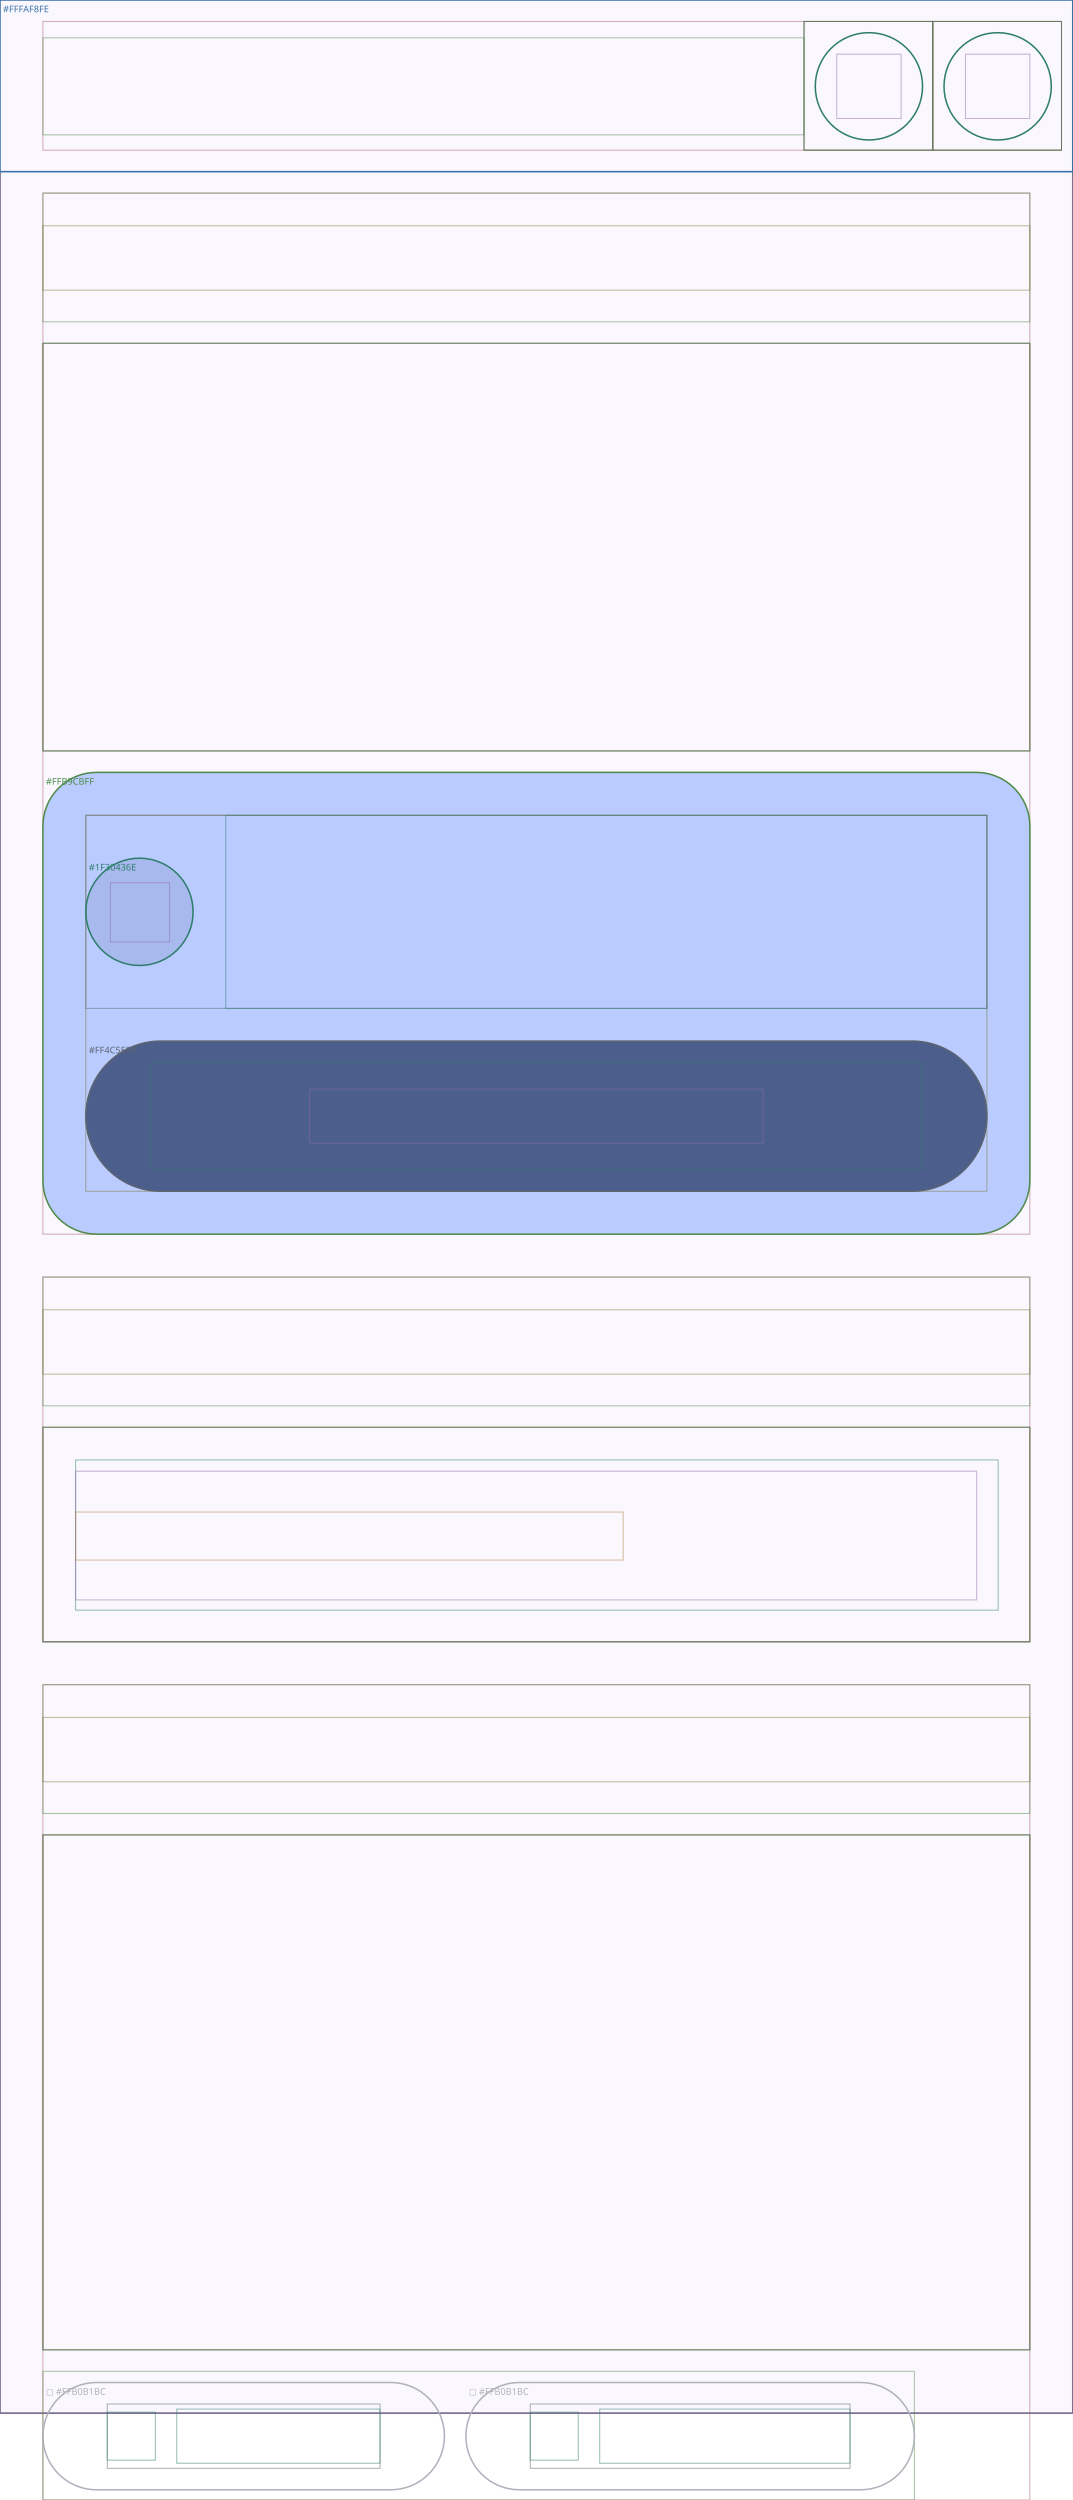
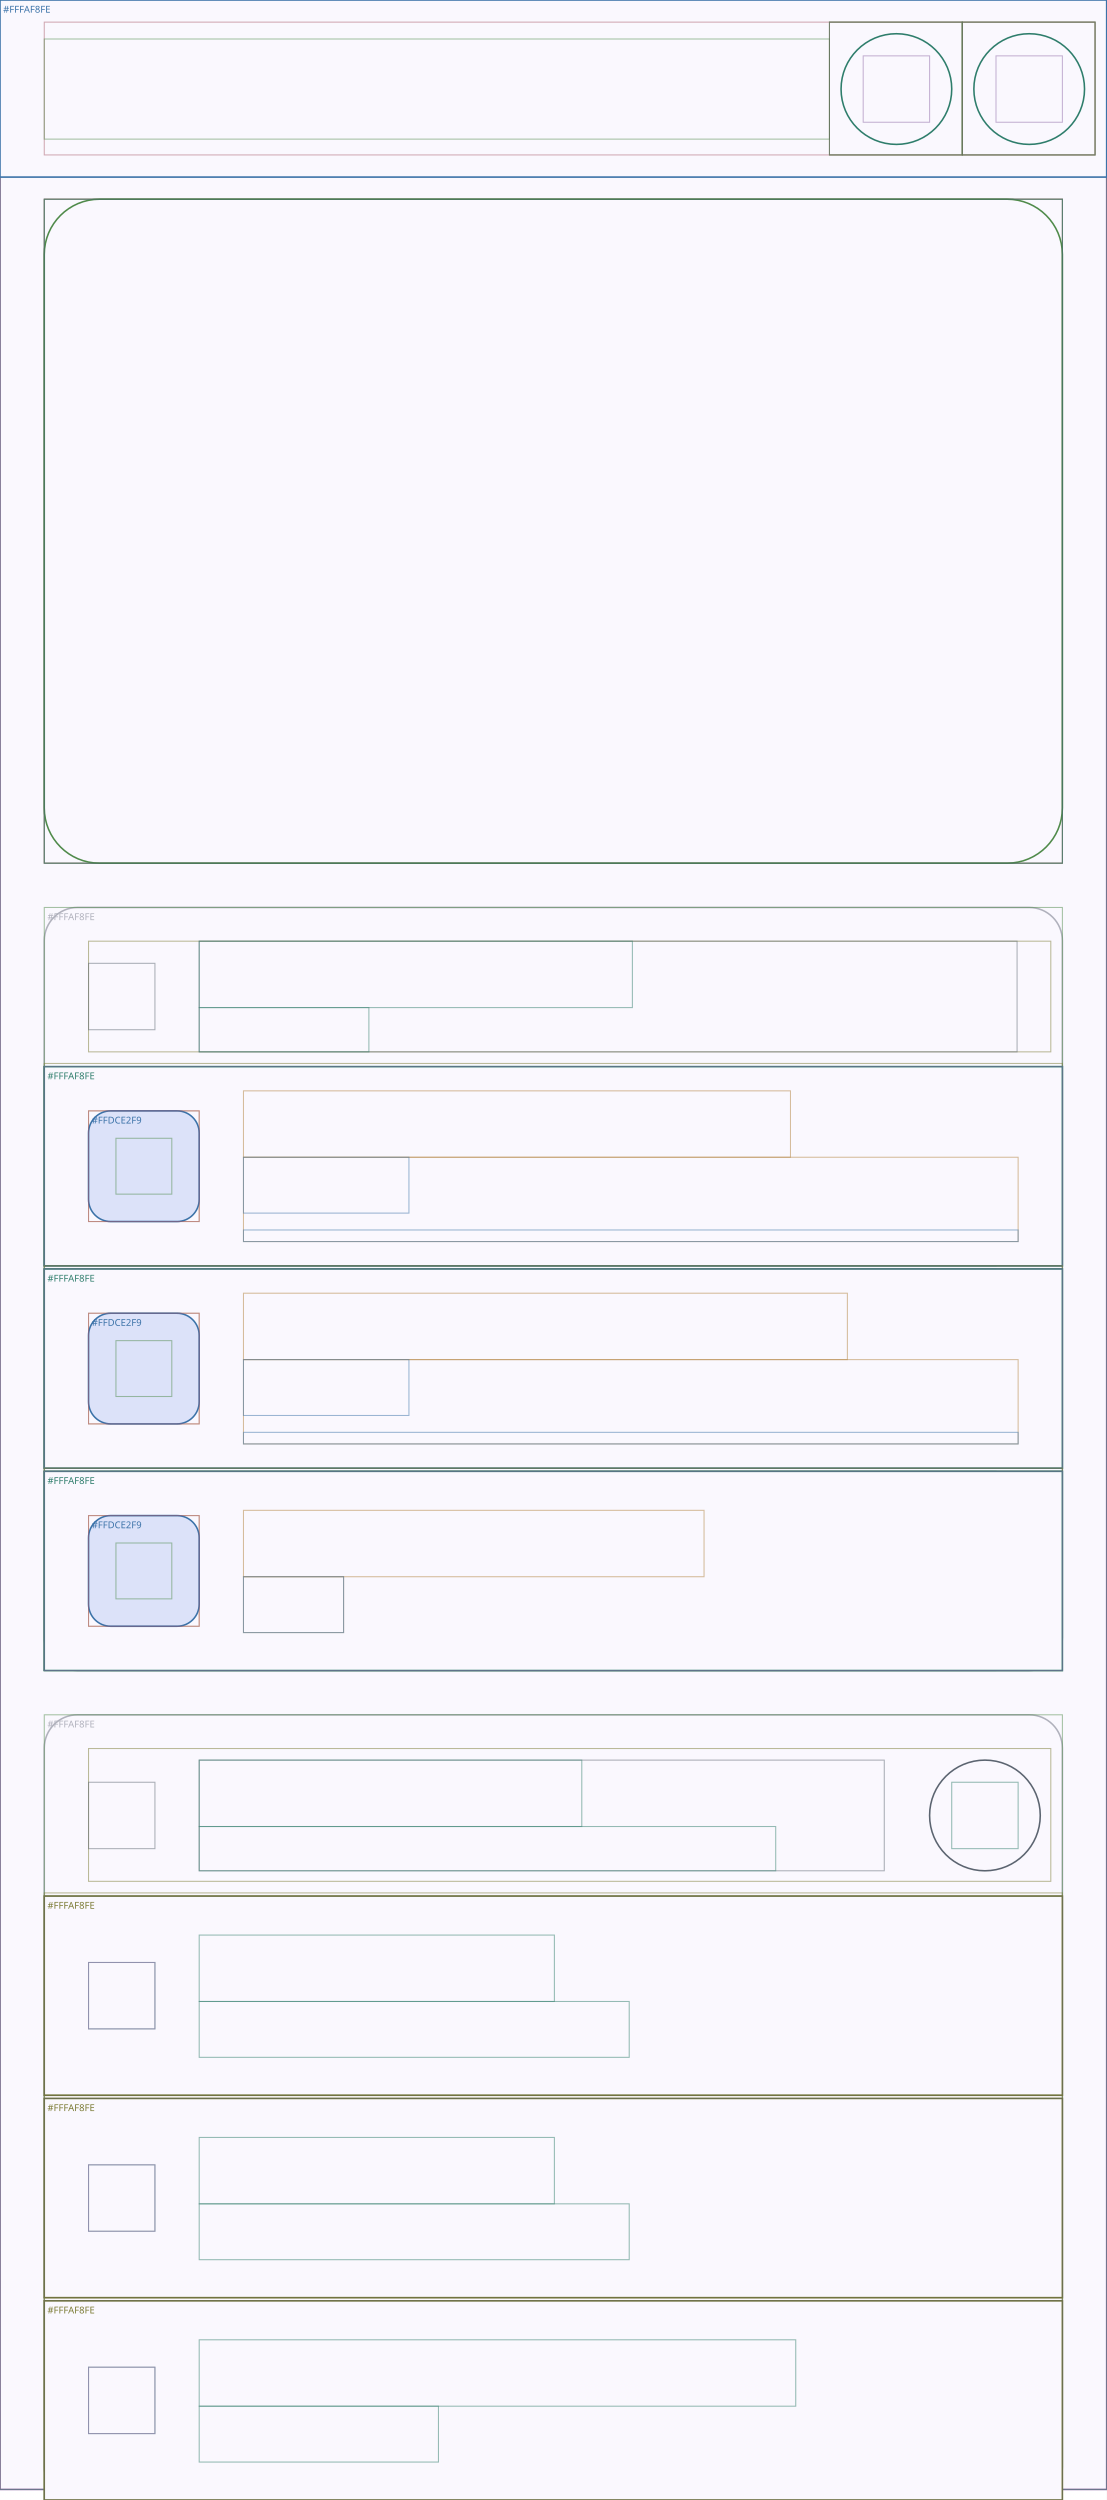
- <svg xmlns="http://www.w3.org/2000/svg" viewBox="0 0 1050 2447" width="1050" height="2447" role="img" aria-label="composeApp/HomeHeadphonesPreview layout wireframe">
-   <rect width="1050" height="2447" fill="#ffffff" />
+ <svg xmlns="http://www.w3.org/2000/svg" viewBox="0 0 1050 2372" width="1050" height="2372" role="img" aria-label="composeApp/HomeHeadphonesPreview layout wireframe">
+   <rect width="1050" height="2372" fill="#ffffff" />
  <g>
    <rect x="0" y="0" width="1050" height="2362" fill="none" fill-opacity="0" stroke="#5B6470" stroke-width="1" stroke-opacity="0.5" />
  </g>
  <g>
    <rect x="0" y="0" width="1050" height="2362" fill="none" fill-opacity="0" stroke="#2E7D6B" stroke-width="1" stroke-opacity="0.5" />
  </g>
  <g>
    <rect x="0" y="0" width="1050" height="2362" fill="#FAF8FE" fill-opacity="1" stroke="#8E6BA8" stroke-width="1.5" stroke-opacity="1" />
    <text x="3" y="12" font-family="system-ui, sans-serif" font-size="9" fill="#8E6BA8">#FFFAF8FE</text>
  </g>
  <g>
    <rect x="0" y="0" width="1050" height="2362" fill="none" fill-opacity="0" stroke="#B0813B" stroke-width="1" stroke-opacity="0.5" />
  </g>
  <g>
    <rect x="0" y="168" width="1050" height="2194" fill="none" fill-opacity="0" stroke="#3B72A8" stroke-width="1" stroke-opacity="0.5" />
  </g>
  <g>
-     <rect x="42" y="189" width="966" height="1019" fill="none" fill-opacity="0" stroke="#A85B6B" stroke-width="1" stroke-opacity="0.5" />
-   </g>
-   <g>
-     <rect x="42" y="189" width="966" height="126" fill="none" fill-opacity="0" stroke="#4F8A4A" stroke-width="1" stroke-opacity="0.5" />
-   </g>
-   <g>
-     <rect x="42" y="221" width="966" height="63" fill="none" fill-opacity="0" stroke="#7A7A33" stroke-width="1" stroke-opacity="0.5" />
-   </g>
-   <g>
-     <rect x="42" y="336" width="966" height="399" fill="none" fill-opacity="0" stroke="#4F8A4A" stroke-width="1" stroke-opacity="0.5" />
-   </g>
-   <g>
-     <rect x="42" y="336" width="966" height="399" fill="none" fill-opacity="0" stroke="#7A7A33" stroke-width="1" stroke-opacity="0.5" />
-   </g>
-   <g>
-     <rect x="42" y="336" width="966" height="399" fill="none" fill-opacity="0" stroke="#5B6470" stroke-width="1" stroke-opacity="0.5" />
-   </g>
-   <g>
-     <path d="M94.5,756 H955.5 A52.5,52.5 0 0 1 1008,808.5 V1155.5 A52.5,52.5 0 0 1 955.5,1208 H94.5 A52.5,52.5 0 0 1 42,1155.5 V808.5 A52.5,52.5 0 0 1 94.5,756 Z" fill="#B9CBFF" fill-opacity="1" stroke="#4F8A4A" stroke-width="1.5" stroke-opacity="1" />
-     <text x="45" y="768" font-family="system-ui, sans-serif" font-size="9" fill="#4F8A4A">#FFB9CBFF</text>
-   </g>
-   <g>
-     <rect x="84" y="798" width="882" height="368" fill="none" fill-opacity="0" stroke="#7A7A33" stroke-width="1" stroke-opacity="0.5" />
-   </g>
-   <g>
-     <rect x="84" y="798" width="882" height="189" fill="none" fill-opacity="0" stroke="#5B6470" stroke-width="1" stroke-opacity="0.5" />
-   </g>
-   <g>
-     <path d="M136.5,840 H136.5 A52.5,52.5 0 0 1 189,892.5 V892.5 A52.5,52.5 0 0 1 136.5,945 H136.5 A52.5,52.5 0 0 1 84,892.5 V892.5 A52.5,52.5 0 0 1 136.5,840 Z" fill="#30436E" fill-opacity="0.122" stroke="#2E7D6B" stroke-width="1.5" stroke-opacity="1" />
-     <text x="87" y="852" font-family="system-ui, sans-serif" font-size="9" fill="#2E7D6B">#1F30436E</text>
-   </g>
-   <g>
-     <rect x="108" y="864" width="58" height="58" fill="none" fill-opacity="0" stroke="#8E6BA8" stroke-width="1" stroke-opacity="0.5" />
-   </g>
-   <g>
-     <rect x="221" y="798" width="745" height="189" fill="none" fill-opacity="0" stroke="#2E7D6B" stroke-width="1" stroke-opacity="0.5" />
-   </g>
-   <g>
-     <path d="M157.5,1019 H892.5 A73.5,73.5 0 0 1 966,1092.5 V1092.5 A73.5,73.5 0 0 1 892.5,1166 H157.5 A73.5,73.5 0 0 1 84,1092.5 V1092.5 A73.5,73.5 0 0 1 157.5,1019 Z" fill="#4C5E8B" fill-opacity="1" stroke="#5B6470" stroke-width="1.5" stroke-opacity="1" />
-     <text x="87" y="1031" font-family="system-ui, sans-serif" font-size="9" fill="#5B6470">#FF4C5E8B</text>
-   </g>
-   <g>
-     <rect x="147" y="1040" width="756" height="105" fill="none" fill-opacity="0" stroke="#2E7D6B" stroke-width="1" stroke-opacity="0.5" />
-   </g>
-   <g>
-     <rect x="303" y="1066" width="444" height="53" fill="none" fill-opacity="0" stroke="#8E6BA8" stroke-width="1" stroke-opacity="0.5" />
-   </g>
-   <g>
-     <rect x="42" y="1250" width="966" height="357" fill="none" fill-opacity="0" stroke="#A85B6B" stroke-width="1" stroke-opacity="0.5" />
-   </g>
-   <g>
-     <rect x="42" y="1250" width="966" height="126" fill="none" fill-opacity="0" stroke="#4F8A4A" stroke-width="1" stroke-opacity="0.5" />
-   </g>
-   <g>
-     <rect x="42" y="1282" width="966" height="63" fill="none" fill-opacity="0" stroke="#7A7A33" stroke-width="1" stroke-opacity="0.5" />
-   </g>
-   <g>
-     <rect x="42" y="1397" width="966" height="210" fill="none" fill-opacity="0" stroke="#4F8A4A" stroke-width="1" stroke-opacity="0.5" />
-   </g>
-   <g>
-     <rect x="42" y="1397" width="966" height="210" fill="none" fill-opacity="0" stroke="#7A7A33" stroke-width="1" stroke-opacity="0.5" />
-   </g>
-   <g>
-     <rect x="42" y="1397" width="966" height="210" fill="none" fill-opacity="0" stroke="#5B6470" stroke-width="1" stroke-opacity="0.5" />
-   </g>
-   <g>
-     <rect x="74" y="1429" width="903" height="147" fill="none" fill-opacity="0" stroke="#2E7D6B" stroke-width="1" stroke-opacity="0.5" />
-   </g>
-   <g>
-     <rect x="74" y="1440" width="882" height="126" fill="none" fill-opacity="0" stroke="#8E6BA8" stroke-width="1" stroke-opacity="0.5" />
-   </g>
-   <g>
-     <rect x="74" y="1480" width="536" height="47" fill="none" fill-opacity="0" stroke="#B0813B" stroke-width="1" stroke-opacity="0.5" />
-   </g>
-   <g>
-     <rect x="42" y="1649" width="966" height="798" fill="none" fill-opacity="0" stroke="#A85B6B" stroke-width="1" stroke-opacity="0.5" />
-   </g>
-   <g>
-     <rect x="42" y="1649" width="966" height="126" fill="none" fill-opacity="0" stroke="#4F8A4A" stroke-width="1" stroke-opacity="0.5" />
-   </g>
-   <g>
-     <rect x="42" y="1681" width="966" height="63" fill="none" fill-opacity="0" stroke="#7A7A33" stroke-width="1" stroke-opacity="0.5" />
-   </g>
-   <g>
-     <rect x="42" y="1796" width="966" height="504" fill="none" fill-opacity="0" stroke="#4F8A4A" stroke-width="1" stroke-opacity="0.5" />
-   </g>
-   <g>
-     <rect x="42" y="1796" width="966" height="504" fill="none" fill-opacity="0" stroke="#7A7A33" stroke-width="1" stroke-opacity="0.5" />
-   </g>
-   <g>
-     <rect x="42" y="1796" width="966" height="504" fill="none" fill-opacity="0" stroke="#5B6470" stroke-width="1" stroke-opacity="0.5" />
-   </g>
-   <g>
-     <rect x="42" y="2321" width="853" height="126" fill="none" fill-opacity="0" stroke="#4F8A4A" stroke-width="1" stroke-opacity="0.5" />
-   </g>
-   <g>
-     <path d="M94.5,2332 H382.5 A52.5,52.5 0 0 1 435,2384.5 V2384.5 A52.5,52.5 0 0 1 382.5,2437 H94.5 A52.5,52.5 0 0 1 42,2384.5 V2384.5 A52.5,52.5 0 0 1 94.5,2332 Z" fill="none" fill-opacity="0" stroke="#B0B1BC" stroke-width="1.5" stroke-opacity="1" />
-     <text x="45" y="2344" font-family="system-ui, sans-serif" font-size="9" fill="#B0B1BC">◻ #FFB0B1BC</text>
-   </g>
-   <g>
-     <rect x="105" y="2353" width="267" height="63" fill="none" fill-opacity="0" stroke="#5B6470" stroke-width="1" stroke-opacity="0.5" />
-   </g>
-   <g>
-     <rect x="105" y="2361" width="47" height="47" fill="none" fill-opacity="0" stroke="#2E7D6B" stroke-width="1" stroke-opacity="0.5" />
-   </g>
-   <g>
-     <rect x="173" y="2358" width="199" height="53" fill="none" fill-opacity="0" stroke="#2E7D6B" stroke-width="1" stroke-opacity="0.5" />
-   </g>
-   <g>
-     <path d="M508.5,2332 H842.5 A52.5,52.5 0 0 1 895,2384.5 V2384.5 A52.5,52.5 0 0 1 842.5,2437 H508.5 A52.5,52.5 0 0 1 456,2384.5 V2384.5 A52.5,52.5 0 0 1 508.5,2332 Z" fill="none" fill-opacity="0" stroke="#B0B1BC" stroke-width="1.5" stroke-opacity="1" />
-     <text x="459" y="2344" font-family="system-ui, sans-serif" font-size="9" fill="#B0B1BC">◻ #FFB0B1BC</text>
-   </g>
-   <g>
-     <rect x="519" y="2353" width="313" height="63" fill="none" fill-opacity="0" stroke="#5B6470" stroke-width="1" stroke-opacity="0.5" />
-   </g>
-   <g>
-     <rect x="519" y="2361" width="47" height="47" fill="none" fill-opacity="0" stroke="#2E7D6B" stroke-width="1" stroke-opacity="0.5" />
-   </g>
-   <g>
-     <rect x="587" y="2358" width="245" height="53" fill="none" fill-opacity="0" stroke="#2E7D6B" stroke-width="1" stroke-opacity="0.5" />
+     <rect x="42" y="189" width="966" height="630" fill="none" fill-opacity="0" stroke="#A85B6B" stroke-width="1" stroke-opacity="0.5" />
+   </g>
+   <g>
+     <path d="M94.5,189 H955.5 A52.5,52.5 0 0 1 1008,241.5 V766.5 A52.5,52.5 0 0 1 955.5,819 H94.5 A52.5,52.5 0 0 1 42,766.5 V241.5 A52.5,52.5 0 0 1 94.5,189 Z" fill="none" fill-opacity="0" stroke="#4F8A4A" stroke-width="1.5" stroke-opacity="1" />
+   </g>
+   <g>
+     <rect x="42" y="189" width="966" height="630" fill="none" fill-opacity="0" stroke="#7A7A33" stroke-width="1" stroke-opacity="0.5" />
+   </g>
+   <g>
+     <rect x="42" y="189" width="966" height="630" fill="none" fill-opacity="0" stroke="#5B6470" stroke-width="1" stroke-opacity="0.5" />
+   </g>
+   <g>
+     <rect x="42" y="189" width="966" height="630" fill="none" fill-opacity="0" stroke="#2E7D6B" stroke-width="1" stroke-opacity="0.5" />
+   </g>
+   <g>
+     <path d="M73.5,861 H976.5 A31.5,31.5 0 0 1 1008,892.5 V1553.5 A31.5,31.5 0 0 1 976.5,1585 H73.5 A31.5,31.5 0 0 1 42,1553.5 V892.5 A31.5,31.5 0 0 1 73.5,861 Z" fill="#FAF8FE" fill-opacity="1" stroke="#B0B1BC" stroke-width="1.5" stroke-opacity="1" />
+     <text x="45" y="873" font-family="system-ui, sans-serif" font-size="9" fill="#B0B1BC">#FFFAF8FE</text>
+   </g>
+   <g>
+     <rect x="42" y="861" width="966" height="724" fill="none" fill-opacity="0" stroke="#4F8A4A" stroke-width="1" stroke-opacity="0.5" />
+   </g>
+   <g>
+     <rect x="84" y="893" width="913" height="105" fill="none" fill-opacity="0" stroke="#7A7A33" stroke-width="1" stroke-opacity="0.5" />
+   </g>
+   <g>
+     <rect x="84" y="914" width="63" height="63" fill="none" fill-opacity="0" stroke="#5B6470" stroke-width="1" stroke-opacity="0.5" />
+   </g>
+   <g>
+     <rect x="189" y="893" width="776" height="105" fill="none" fill-opacity="0" stroke="#5B6470" stroke-width="1" stroke-opacity="0.5" />
+   </g>
+   <g>
+     <rect x="189" y="893" width="411" height="63" fill="none" fill-opacity="0" stroke="#2E7D6B" stroke-width="1" stroke-opacity="0.5" />
+   </g>
+   <g>
+     <rect x="189" y="956" width="161" height="42" fill="none" fill-opacity="0" stroke="#2E7D6B" stroke-width="1" stroke-opacity="0.5" />
+   </g>
+   <g>
+     <rect x="42" y="1009" width="966" height="3" fill="none" fill-opacity="0" stroke="#7A7A33" stroke-width="1" stroke-opacity="0.5" />
+   </g>
+   <g>
+     <rect x="42" y="1012" width="966" height="189" fill="none" fill-opacity="0" stroke="#7A7A33" stroke-width="1" stroke-opacity="0.5" />
+   </g>
+   <g>
+     <rect x="42" y="1012" width="966" height="189" fill="none" fill-opacity="0" stroke="#5B6470" stroke-width="1" stroke-opacity="0.5" />
+   </g>
+   <g>
+     <rect x="105" y="1012" width="840" height="189" fill="none" fill-opacity="0" stroke="#2E7D6B" stroke-width="1" stroke-opacity="0.5" />
+   </g>
+   <g>
+     <rect x="42" y="1012" width="966" height="189" fill="none" fill-opacity="0" stroke="#5B6470" stroke-width="1" stroke-opacity="0.5" />
+   </g>
+   <g>
+     <rect x="42" y="1012" width="966" height="189" fill="#FAF8FE" fill-opacity="1" stroke="#2E7D6B" stroke-width="1.5" stroke-opacity="1" />
+     <text x="45" y="1024" font-family="system-ui, sans-serif" font-size="9" fill="#2E7D6B">#FFFAF8FE</text>
+   </g>
+   <g>
+     <rect x="42" y="1012" width="966" height="189" fill="none" fill-opacity="0" stroke="#8E6BA8" stroke-width="1" stroke-opacity="0.5" />
+   </g>
+   <g>
+     <rect x="84" y="1054" width="105" height="105" fill="none" fill-opacity="0" stroke="#B0813B" stroke-width="1" stroke-opacity="0.5" />
+   </g>
+   <g>
+     <path d="M105,1054 H168 A21,21 0 0 1 189,1075 V1138 A21,21 0 0 1 168,1159 H105 A21,21 0 0 1 84,1138 V1075 A21,21 0 0 1 105,1054 Z" fill="#DCE2F9" fill-opacity="1" stroke="#3B72A8" stroke-width="1.5" stroke-opacity="1" />
+     <text x="87" y="1066" font-family="system-ui, sans-serif" font-size="9" fill="#3B72A8">#FFDCE2F9</text>
+   </g>
+   <g>
+     <rect x="84" y="1054" width="105" height="105" fill="none" fill-opacity="0" stroke="#A85B6B" stroke-width="1" stroke-opacity="0.5" />
+   </g>
+   <g>
+     <rect x="110" y="1080" width="53" height="53" fill="none" fill-opacity="0" stroke="#4F8A4A" stroke-width="1" stroke-opacity="0.5" />
+   </g>
+   <g>
+     <rect x="231" y="1035" width="519" height="63" fill="none" fill-opacity="0" stroke="#B0813B" stroke-width="1" stroke-opacity="0.5" />
+   </g>
+   <g>
+     <rect x="231" y="1098" width="735" height="80" fill="none" fill-opacity="0" stroke="#B0813B" stroke-width="1" stroke-opacity="0.5" />
+   </g>
+   <g>
+     <rect x="231" y="1098" width="157" height="53" fill="none" fill-opacity="0" stroke="#3B72A8" stroke-width="1" stroke-opacity="0.5" />
+   </g>
+   <g>
+     <rect x="231" y="1167" width="735" height="11" fill="none" fill-opacity="0" stroke="#3B72A8" stroke-width="1" stroke-opacity="0.5" />
+   </g>
+   <g>
+     <rect x="42" y="1201" width="966" height="3" fill="none" fill-opacity="0" stroke="#7A7A33" stroke-width="1" stroke-opacity="0.5" />
+   </g>
+   <g>
+     <rect x="42" y="1204" width="966" height="189" fill="none" fill-opacity="0" stroke="#7A7A33" stroke-width="1" stroke-opacity="0.5" />
+   </g>
+   <g>
+     <rect x="42" y="1204" width="966" height="189" fill="none" fill-opacity="0" stroke="#5B6470" stroke-width="1" stroke-opacity="0.5" />
+   </g>
+   <g>
+     <rect x="105" y="1204" width="840" height="189" fill="none" fill-opacity="0" stroke="#2E7D6B" stroke-width="1" stroke-opacity="0.5" />
+   </g>
+   <g>
+     <rect x="42" y="1204" width="966" height="189" fill="none" fill-opacity="0" stroke="#5B6470" stroke-width="1" stroke-opacity="0.5" />
+   </g>
+   <g>
+     <rect x="42" y="1204" width="966" height="189" fill="#FAF8FE" fill-opacity="1" stroke="#2E7D6B" stroke-width="1.5" stroke-opacity="1" />
+     <text x="45" y="1216" font-family="system-ui, sans-serif" font-size="9" fill="#2E7D6B">#FFFAF8FE</text>
+   </g>
+   <g>
+     <rect x="42" y="1204" width="966" height="189" fill="none" fill-opacity="0" stroke="#8E6BA8" stroke-width="1" stroke-opacity="0.5" />
+   </g>
+   <g>
+     <rect x="84" y="1246" width="105" height="105" fill="none" fill-opacity="0" stroke="#B0813B" stroke-width="1" stroke-opacity="0.5" />
+   </g>
+   <g>
+     <path d="M105,1246 H168 A21,21 0 0 1 189,1267 V1330 A21,21 0 0 1 168,1351 H105 A21,21 0 0 1 84,1330 V1267 A21,21 0 0 1 105,1246 Z" fill="#DCE2F9" fill-opacity="1" stroke="#3B72A8" stroke-width="1.5" stroke-opacity="1" />
+     <text x="87" y="1258" font-family="system-ui, sans-serif" font-size="9" fill="#3B72A8">#FFDCE2F9</text>
+   </g>
+   <g>
+     <rect x="84" y="1246" width="105" height="105" fill="none" fill-opacity="0" stroke="#A85B6B" stroke-width="1" stroke-opacity="0.5" />
+   </g>
+   <g>
+     <rect x="110" y="1272" width="53" height="53" fill="none" fill-opacity="0" stroke="#4F8A4A" stroke-width="1" stroke-opacity="0.5" />
+   </g>
+   <g>
+     <rect x="231" y="1227" width="573" height="63" fill="none" fill-opacity="0" stroke="#B0813B" stroke-width="1" stroke-opacity="0.5" />
+   </g>
+   <g>
+     <rect x="231" y="1290" width="735" height="80" fill="none" fill-opacity="0" stroke="#B0813B" stroke-width="1" stroke-opacity="0.5" />
+   </g>
+   <g>
+     <rect x="231" y="1290" width="157" height="53" fill="none" fill-opacity="0" stroke="#3B72A8" stroke-width="1" stroke-opacity="0.5" />
+   </g>
+   <g>
+     <rect x="231" y="1359" width="735" height="11" fill="none" fill-opacity="0" stroke="#3B72A8" stroke-width="1" stroke-opacity="0.5" />
+   </g>
+   <g>
+     <rect x="42" y="1393" width="966" height="3" fill="none" fill-opacity="0" stroke="#7A7A33" stroke-width="1" stroke-opacity="0.5" />
+   </g>
+   <g>
+     <rect x="42" y="1396" width="966" height="189" fill="none" fill-opacity="0" stroke="#7A7A33" stroke-width="1" stroke-opacity="0.5" />
+   </g>
+   <g>
+     <rect x="42" y="1396" width="966" height="189" fill="none" fill-opacity="0" stroke="#5B6470" stroke-width="1" stroke-opacity="0.5" />
+   </g>
+   <g>
+     <rect x="105" y="1396" width="840" height="189" fill="none" fill-opacity="0" stroke="#2E7D6B" stroke-width="1" stroke-opacity="0.5" />
+   </g>
+   <g>
+     <rect x="42" y="1396" width="966" height="189" fill="none" fill-opacity="0" stroke="#5B6470" stroke-width="1" stroke-opacity="0.5" />
+   </g>
+   <g>
+     <rect x="42" y="1396" width="966" height="189" fill="#FAF8FE" fill-opacity="1" stroke="#2E7D6B" stroke-width="1.5" stroke-opacity="1" />
+     <text x="45" y="1408" font-family="system-ui, sans-serif" font-size="9" fill="#2E7D6B">#FFFAF8FE</text>
+   </g>
+   <g>
+     <rect x="42" y="1396" width="966" height="189" fill="none" fill-opacity="0" stroke="#8E6BA8" stroke-width="1" stroke-opacity="0.5" />
+   </g>
+   <g>
+     <rect x="84" y="1438" width="105" height="105" fill="none" fill-opacity="0" stroke="#B0813B" stroke-width="1" stroke-opacity="0.5" />
+   </g>
+   <g>
+     <path d="M105,1438 H168 A21,21 0 0 1 189,1459 V1522 A21,21 0 0 1 168,1543 H105 A21,21 0 0 1 84,1522 V1459 A21,21 0 0 1 105,1438 Z" fill="#DCE2F9" fill-opacity="1" stroke="#3B72A8" stroke-width="1.5" stroke-opacity="1" />
+     <text x="87" y="1450" font-family="system-ui, sans-serif" font-size="9" fill="#3B72A8">#FFDCE2F9</text>
+   </g>
+   <g>
+     <rect x="84" y="1438" width="105" height="105" fill="none" fill-opacity="0" stroke="#A85B6B" stroke-width="1" stroke-opacity="0.5" />
+   </g>
+   <g>
+     <rect x="110" y="1464" width="53" height="53" fill="none" fill-opacity="0" stroke="#4F8A4A" stroke-width="1" stroke-opacity="0.5" />
+   </g>
+   <g>
+     <rect x="231" y="1433" width="437" height="63" fill="none" fill-opacity="0" stroke="#B0813B" stroke-width="1" stroke-opacity="0.5" />
+   </g>
+   <g>
+     <rect x="231" y="1496" width="95" height="53" fill="none" fill-opacity="0" stroke="#B0813B" stroke-width="1" stroke-opacity="0.5" />
+   </g>
+   <g>
+     <rect x="231" y="1496" width="95" height="53" fill="none" fill-opacity="0" stroke="#3B72A8" stroke-width="1" stroke-opacity="0.5" />
+   </g>
+   <g>
+     <path d="M73.5,1627 H976.5 A31.5,31.5 0 0 1 1008,1658.5 V2340.5 A31.5,31.5 0 0 1 976.5,2372 H73.5 A31.5,31.5 0 0 1 42,2340.5 V1658.5 A31.5,31.5 0 0 1 73.5,1627 Z" fill="#FAF8FE" fill-opacity="1" stroke="#B0B1BC" stroke-width="1.5" stroke-opacity="1" />
+     <text x="45" y="1639" font-family="system-ui, sans-serif" font-size="9" fill="#B0B1BC">#FFFAF8FE</text>
+   </g>
+   <g>
+     <rect x="42" y="1627" width="966" height="745" fill="none" fill-opacity="0" stroke="#4F8A4A" stroke-width="1" stroke-opacity="0.5" />
+   </g>
+   <g>
+     <rect x="84" y="1659" width="913" height="126" fill="none" fill-opacity="0" stroke="#7A7A33" stroke-width="1" stroke-opacity="0.5" />
+   </g>
+   <g>
+     <rect x="84" y="1691" width="63" height="63" fill="none" fill-opacity="0" stroke="#5B6470" stroke-width="1" stroke-opacity="0.5" />
+   </g>
+   <g>
+     <rect x="189" y="1670" width="650" height="105" fill="none" fill-opacity="0" stroke="#5B6470" stroke-width="1" stroke-opacity="0.5" />
+   </g>
+   <g>
+     <rect x="189" y="1670" width="363" height="63" fill="none" fill-opacity="0" stroke="#2E7D6B" stroke-width="1" stroke-opacity="0.5" />
+   </g>
+   <g>
+     <rect x="189" y="1733" width="547" height="42" fill="none" fill-opacity="0" stroke="#2E7D6B" stroke-width="1" stroke-opacity="0.5" />
+   </g>
+   <g>
+     <path d="M934.5,1670 H934.5 A52.5,52.5 0 0 1 987,1722.5 V1722.5 A52.5,52.5 0 0 1 934.5,1775 H934.5 A52.5,52.5 0 0 1 882,1722.5 V1722.5 A52.5,52.5 0 0 1 934.5,1670 Z" fill="none" fill-opacity="0" stroke="#5B6470" stroke-width="1.5" stroke-opacity="1" />
+   </g>
+   <g>
+     <rect x="903" y="1691" width="63" height="63" fill="none" fill-opacity="0" stroke="#2E7D6B" stroke-width="1" stroke-opacity="0.5" />
+   </g>
+   <g>
+     <rect x="42" y="1796" width="966" height="3" fill="none" fill-opacity="0" stroke="#7A7A33" stroke-width="1" stroke-opacity="0.5" />
+   </g>
+   <g>
+     <rect x="42" y="1799" width="966" height="189" fill="#FAF8FE" fill-opacity="1" stroke="#7A7A33" stroke-width="1.5" stroke-opacity="1" />
+     <text x="45" y="1811" font-family="system-ui, sans-serif" font-size="9" fill="#7A7A33">#FFFAF8FE</text>
+   </g>
+   <g>
+     <rect x="42" y="1799" width="966" height="189" fill="none" fill-opacity="0" stroke="#5B6470" stroke-width="1" stroke-opacity="0.5" />
+   </g>
+   <g>
+     <rect x="84" y="1862" width="63" height="63" fill="none" fill-opacity="0" stroke="#2E7D6B" stroke-width="1" stroke-opacity="0.5" />
+   </g>
+   <g>
+     <rect x="84" y="1862" width="63" height="63" fill="none" fill-opacity="0" stroke="#8E6BA8" stroke-width="1" stroke-opacity="0.5" />
+   </g>
+   <g>
+     <rect x="189" y="1836" width="337" height="63" fill="none" fill-opacity="0" stroke="#2E7D6B" stroke-width="1" stroke-opacity="0.5" />
+   </g>
+   <g>
+     <rect x="189" y="1899" width="408" height="53" fill="none" fill-opacity="0" stroke="#2E7D6B" stroke-width="1" stroke-opacity="0.5" />
+   </g>
+   <g>
+     <rect x="42" y="1988" width="966" height="3" fill="none" fill-opacity="0" stroke="#7A7A33" stroke-width="1" stroke-opacity="0.5" />
+   </g>
+   <g>
+     <rect x="42" y="1991" width="966" height="189" fill="#FAF8FE" fill-opacity="1" stroke="#7A7A33" stroke-width="1.5" stroke-opacity="1" />
+     <text x="45" y="2003" font-family="system-ui, sans-serif" font-size="9" fill="#7A7A33">#FFFAF8FE</text>
+   </g>
+   <g>
+     <rect x="42" y="1991" width="966" height="189" fill="none" fill-opacity="0" stroke="#5B6470" stroke-width="1" stroke-opacity="0.5" />
+   </g>
+   <g>
+     <rect x="84" y="2054" width="63" height="63" fill="none" fill-opacity="0" stroke="#2E7D6B" stroke-width="1" stroke-opacity="0.5" />
+   </g>
+   <g>
+     <rect x="84" y="2054" width="63" height="63" fill="none" fill-opacity="0" stroke="#8E6BA8" stroke-width="1" stroke-opacity="0.5" />
+   </g>
+   <g>
+     <rect x="189" y="2028" width="337" height="63" fill="none" fill-opacity="0" stroke="#2E7D6B" stroke-width="1" stroke-opacity="0.5" />
+   </g>
+   <g>
+     <rect x="189" y="2091" width="408" height="53" fill="none" fill-opacity="0" stroke="#2E7D6B" stroke-width="1" stroke-opacity="0.5" />
+   </g>
+   <g>
+     <rect x="42" y="2180" width="966" height="3" fill="none" fill-opacity="0" stroke="#7A7A33" stroke-width="1" stroke-opacity="0.5" />
+   </g>
+   <g>
+     <rect x="42" y="2183" width="966" height="189" fill="#FAF8FE" fill-opacity="1" stroke="#7A7A33" stroke-width="1.5" stroke-opacity="1" />
+     <text x="45" y="2195" font-family="system-ui, sans-serif" font-size="9" fill="#7A7A33">#FFFAF8FE</text>
+   </g>
+   <g>
+     <rect x="42" y="2183" width="966" height="189" fill="none" fill-opacity="0" stroke="#5B6470" stroke-width="1" stroke-opacity="0.5" />
+   </g>
+   <g>
+     <rect x="84" y="2246" width="63" height="63" fill="none" fill-opacity="0" stroke="#2E7D6B" stroke-width="1" stroke-opacity="0.5" />
+   </g>
+   <g>
+     <rect x="84" y="2246" width="63" height="63" fill="none" fill-opacity="0" stroke="#8E6BA8" stroke-width="1" stroke-opacity="0.5" />
+   </g>
+   <g>
+     <rect x="189" y="2220" width="566" height="63" fill="none" fill-opacity="0" stroke="#2E7D6B" stroke-width="1" stroke-opacity="0.5" />
+   </g>
+   <g>
+     <rect x="189" y="2283" width="227" height="53" fill="none" fill-opacity="0" stroke="#2E7D6B" stroke-width="1" stroke-opacity="0.5" />
  </g>
  <g>
    <rect x="0" y="0" width="1050" height="168" fill="#FAF8FE" fill-opacity="1" stroke="#3B72A8" stroke-width="1.5" stroke-opacity="1" />
    <text x="3" y="12" font-family="system-ui, sans-serif" font-size="9" fill="#3B72A8">#FFFAF8FE</text>
  </g>
  <g>
    <rect x="42" y="21" width="997" height="126" fill="none" fill-opacity="0" stroke="#A85B6B" stroke-width="1" stroke-opacity="0.5" />
  </g>
  <g>
    <rect x="42" y="37" width="745" height="95" fill="none" fill-opacity="0" stroke="#4F8A4A" stroke-width="1" stroke-opacity="0.5" />
  </g>
  <g>
    <rect x="787" y="21" width="126" height="126" fill="none" fill-opacity="0" stroke="#4F8A4A" stroke-width="1" stroke-opacity="0.5" />
  </g>
  <g>
    <rect x="787" y="21" width="126" height="126" fill="none" fill-opacity="0" stroke="#7A7A33" stroke-width="1" stroke-opacity="0.5" />
  </g>
  <g>
    <rect x="787" y="21" width="126" height="126" fill="none" fill-opacity="0" stroke="#5B6470" stroke-width="1" stroke-opacity="0.5" />
  </g>
  <g>
    <path d="M850.5,32 H850.5 A52.5,52.5 0 0 1 903,84.5 V84.5 A52.5,52.5 0 0 1 850.5,137 H850.5 A52.5,52.5 0 0 1 798,84.5 V84.5 A52.5,52.5 0 0 1 850.5,32 Z" fill="none" fill-opacity="0" stroke="#2E7D6B" stroke-width="1.5" stroke-opacity="1" />
  </g>
  <g>
    <rect x="819" y="53" width="63" height="63" fill="none" fill-opacity="0" stroke="#8E6BA8" stroke-width="1" stroke-opacity="0.5" />
  </g>
  <g>
    <rect x="913" y="21" width="126" height="126" fill="none" fill-opacity="0" stroke="#4F8A4A" stroke-width="1" stroke-opacity="0.5" />
  </g>
  <g>
    <rect x="913" y="21" width="126" height="126" fill="none" fill-opacity="0" stroke="#7A7A33" stroke-width="1" stroke-opacity="0.5" />
  </g>
  <g>
    <rect x="913" y="21" width="126" height="126" fill="none" fill-opacity="0" stroke="#5B6470" stroke-width="1" stroke-opacity="0.5" />
  </g>
  <g>
    <path d="M976.5,32 H976.5 A52.5,52.5 0 0 1 1029,84.5 V84.5 A52.5,52.5 0 0 1 976.5,137 H976.5 A52.5,52.5 0 0 1 924,84.5 V84.5 A52.5,52.5 0 0 1 976.5,32 Z" fill="none" fill-opacity="0" stroke="#2E7D6B" stroke-width="1.5" stroke-opacity="1" />
  </g>
  <g>
    <rect x="945" y="53" width="63" height="63" fill="none" fill-opacity="0" stroke="#8E6BA8" stroke-width="1" stroke-opacity="0.5" />
  </g>
</svg>
